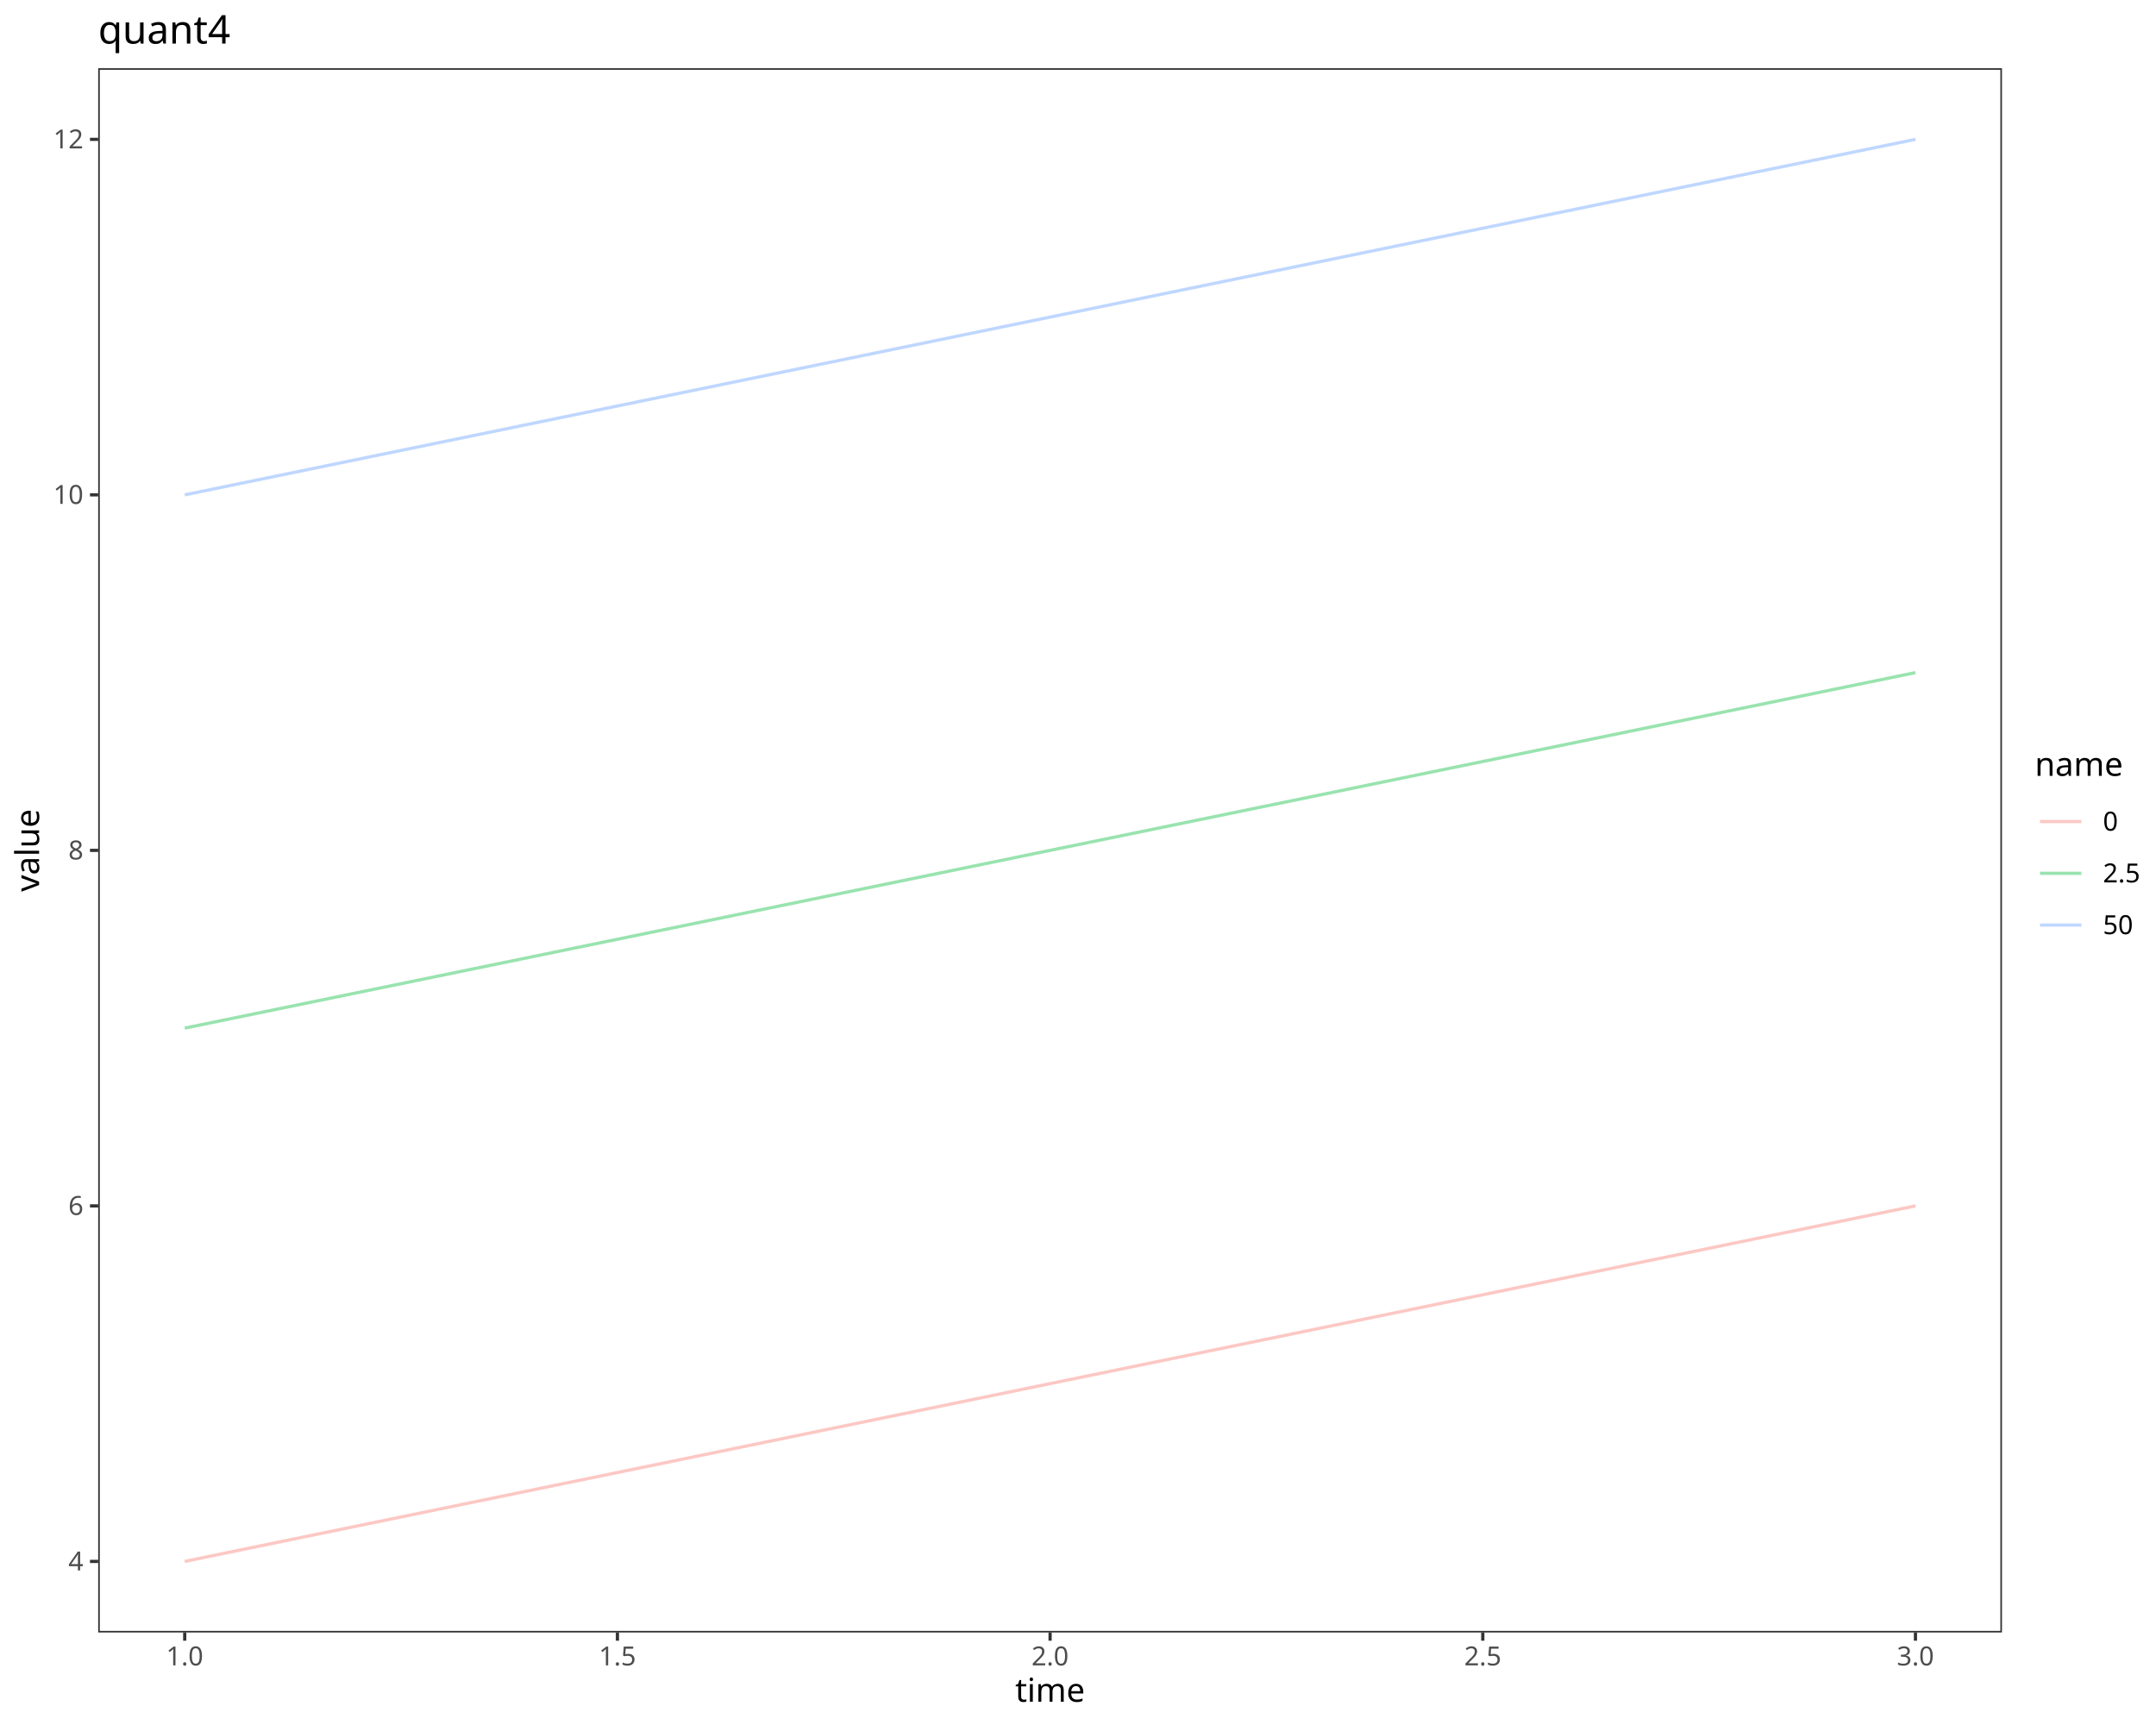
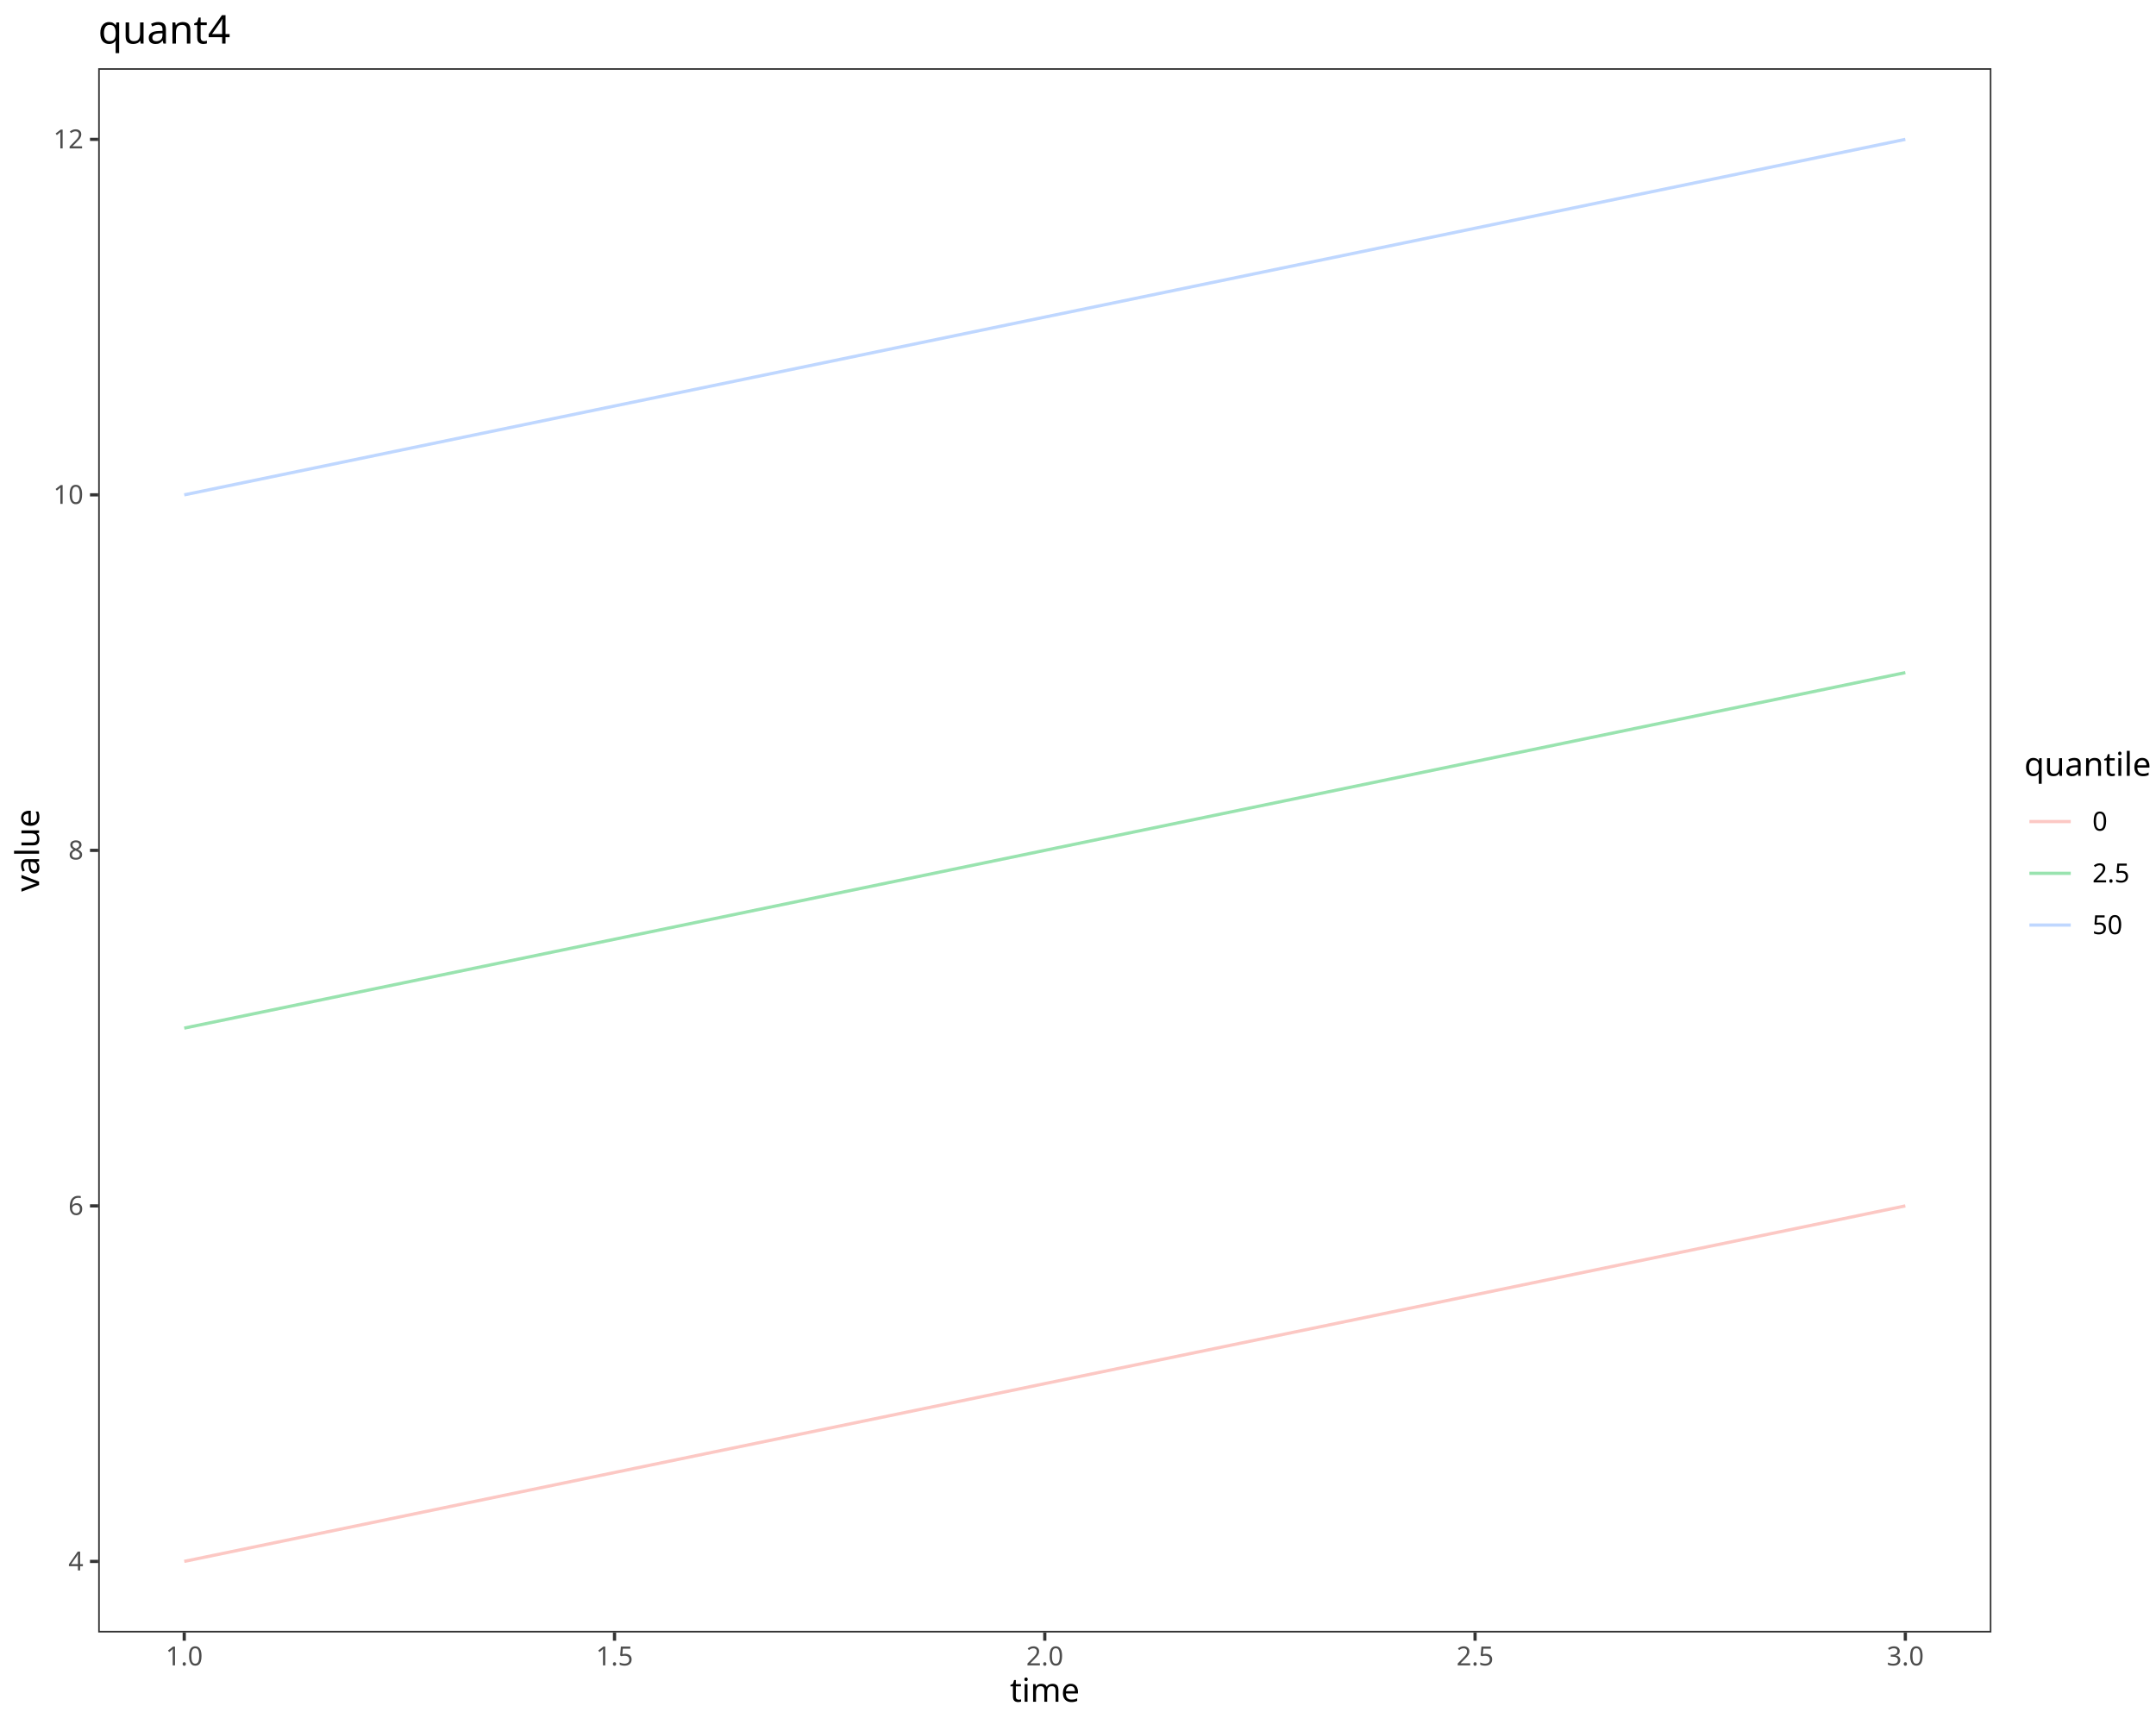
<svg xmlns="http://www.w3.org/2000/svg" class="svglite" data-engine-version="2.0" width="720.00pt" height="576.00pt" viewBox="0 0 720.00 576.00">
  <defs>
    <style type="text/css">
    .svglite line, .svglite polyline, .svglite polygon, .svglite path, .svglite rect, .svglite circle {
      fill: none;
      stroke: #000000;
      stroke-linecap: round;
      stroke-linejoin: round;
      stroke-miterlimit: 10.00;
    }
  </style>
  </defs>
  <rect width="100%" height="100%" style="stroke: none; fill: #FFFFFF;" />
  <defs>
    <clipPath id="cpMC4wMHw3MjAuMDB8MC4wMHw1NzYuMDA=">
      <rect x="0.00" y="0.00" width="720.00" height="576.00" />
    </clipPath>
  </defs>
  <g clip-path="url(#cpMC4wMHw3MjAuMDB8MC4wMHw1NzYuMDA=)">
    <rect x="0.00" y="0.00" width="720.00" height="576.00" style="stroke-width: 1.07; stroke: #FFFFFF; fill: #FFFFFF;" />
  </g>
  <defs>
-     <clipPath id="cpMzIuNzl8NjY4LjU3fDIyLjc4fDU0NS4xMQ==">
-       <rect x="32.79" y="22.78" width="635.77" height="522.33" />
+     <clipPath id="cpMzIuNzl8NjY1LjAzfDIyLjc4fDU0NS4xMQ==">
+       <rect x="32.79" y="22.78" width="632.24" height="522.33" />
    </clipPath>
  </defs>
-   <g clip-path="url(#cpMzIuNzl8NjY4LjU3fDIyLjc4fDU0NS4xMQ==)">
-     <rect x="32.79" y="22.78" width="635.77" height="522.33" style="stroke-width: 1.07; stroke: none; fill: #FFFFFF;" />
-     <polyline points="61.69,521.37 350.68,462.01 639.67,402.66 " style="stroke-width: 1.07; stroke: #F8766D; stroke-opacity: 0.40; stroke-linecap: butt;" />
-     <polyline points="61.69,343.30 350.68,283.95 639.67,224.59 " style="stroke-width: 1.07; stroke: #00BA38; stroke-opacity: 0.40; stroke-linecap: butt;" />
-     <polyline points="61.69,165.24 350.68,105.88 639.67,46.53 " style="stroke-width: 1.07; stroke: #619CFF; stroke-opacity: 0.40; stroke-linecap: butt;" />
-     <rect x="32.79" y="22.78" width="635.77" height="522.33" style="stroke-width: 1.07; stroke: #333333;" />
+   <g clip-path="url(#cpMzIuNzl8NjY1LjAzfDIyLjc4fDU0NS4xMQ==)">
+     <rect x="32.79" y="22.78" width="632.24" height="522.33" style="stroke-width: 1.07; stroke: none; fill: #FFFFFF;" />
+     <polyline points="61.53,521.37 348.91,462.01 636.29,402.66 " style="stroke-width: 1.07; stroke: #F8766D; stroke-opacity: 0.40; stroke-linecap: butt;" />
+     <polyline points="61.53,343.30 348.91,283.95 636.29,224.59 " style="stroke-width: 1.07; stroke: #00BA38; stroke-opacity: 0.40; stroke-linecap: butt;" />
+     <polyline points="61.53,165.24 348.91,105.88 636.29,46.53 " style="stroke-width: 1.07; stroke: #619CFF; stroke-opacity: 0.40; stroke-linecap: butt;" />
+     <rect x="32.79" y="22.78" width="632.24" height="522.33" style="stroke-width: 1.07; stroke: #333333;" />
  </g>
  <g clip-path="url(#cpMC4wMHw3MjAuMDB8MC4wMHw1NzYuMDA=)">
    <text x="27.86" y="524.40" text-anchor="end" style="font-size: 8.80px; fill: #4D4D4D; font-family: sans;" textLength="4.89px" lengthAdjust="spacingAndGlyphs">4</text>
    <text x="27.86" y="405.69" text-anchor="end" style="font-size: 8.80px; fill: #4D4D4D; font-family: sans;" textLength="4.89px" lengthAdjust="spacingAndGlyphs">6</text>
    <text x="27.86" y="286.98" text-anchor="end" style="font-size: 8.80px; fill: #4D4D4D; font-family: sans;" textLength="4.89px" lengthAdjust="spacingAndGlyphs">8</text>
    <text x="27.86" y="168.26" text-anchor="end" style="font-size: 8.80px; fill: #4D4D4D; font-family: sans;" textLength="9.79px" lengthAdjust="spacingAndGlyphs">10</text>
    <text x="27.86" y="49.55" text-anchor="end" style="font-size: 8.80px; fill: #4D4D4D; font-family: sans;" textLength="9.79px" lengthAdjust="spacingAndGlyphs">12</text>
    <polyline points="30.05,521.37 32.79,521.37 " style="stroke-width: 1.07; stroke: #333333; stroke-linecap: butt;" />
    <polyline points="30.05,402.66 32.79,402.66 " style="stroke-width: 1.07; stroke: #333333; stroke-linecap: butt;" />
    <polyline points="30.05,283.95 32.79,283.95 " style="stroke-width: 1.07; stroke: #333333; stroke-linecap: butt;" />
    <polyline points="30.05,165.24 32.79,165.24 " style="stroke-width: 1.07; stroke: #333333; stroke-linecap: butt;" />
    <polyline points="30.05,46.53 32.79,46.53 " style="stroke-width: 1.07; stroke: #333333; stroke-linecap: butt;" />
-     <polyline points="61.69,547.85 61.69,545.11 " style="stroke-width: 1.07; stroke: #333333; stroke-linecap: butt;" />
-     <polyline points="206.19,547.85 206.19,545.11 " style="stroke-width: 1.07; stroke: #333333; stroke-linecap: butt;" />
-     <polyline points="350.68,547.85 350.68,545.11 " style="stroke-width: 1.07; stroke: #333333; stroke-linecap: butt;" />
-     <polyline points="495.18,547.85 495.18,545.11 " style="stroke-width: 1.07; stroke: #333333; stroke-linecap: butt;" />
-     <polyline points="639.67,547.85 639.67,545.11 " style="stroke-width: 1.07; stroke: #333333; stroke-linecap: butt;" />
-     <text x="61.69" y="556.10" text-anchor="middle" style="font-size: 8.80px; fill: #4D4D4D; font-family: sans;" textLength="12.23px" lengthAdjust="spacingAndGlyphs">1.0</text>
-     <text x="206.19" y="556.10" text-anchor="middle" style="font-size: 8.80px; fill: #4D4D4D; font-family: sans;" textLength="12.23px" lengthAdjust="spacingAndGlyphs">1.5</text>
-     <text x="350.68" y="556.10" text-anchor="middle" style="font-size: 8.80px; fill: #4D4D4D; font-family: sans;" textLength="12.23px" lengthAdjust="spacingAndGlyphs">2.0</text>
-     <text x="495.18" y="556.10" text-anchor="middle" style="font-size: 8.80px; fill: #4D4D4D; font-family: sans;" textLength="12.23px" lengthAdjust="spacingAndGlyphs">2.5</text>
-     <text x="639.67" y="556.10" text-anchor="middle" style="font-size: 8.80px; fill: #4D4D4D; font-family: sans;" textLength="12.23px" lengthAdjust="spacingAndGlyphs">3.0</text>
-     <text x="350.68" y="568.24" text-anchor="middle" style="font-size: 11.00px; font-family: sans;" textLength="20.78px" lengthAdjust="spacingAndGlyphs">time</text>
+     <polyline points="61.53,547.85 61.53,545.11 " style="stroke-width: 1.07; stroke: #333333; stroke-linecap: butt;" />
+     <polyline points="205.22,547.85 205.22,545.11 " style="stroke-width: 1.07; stroke: #333333; stroke-linecap: butt;" />
+     <polyline points="348.91,547.85 348.91,545.11 " style="stroke-width: 1.07; stroke: #333333; stroke-linecap: butt;" />
+     <polyline points="492.60,547.85 492.60,545.11 " style="stroke-width: 1.07; stroke: #333333; stroke-linecap: butt;" />
+     <polyline points="636.29,547.85 636.29,545.11 " style="stroke-width: 1.07; stroke: #333333; stroke-linecap: butt;" />
+     <text x="61.53" y="556.10" text-anchor="middle" style="font-size: 8.80px; fill: #4D4D4D; font-family: sans;" textLength="12.23px" lengthAdjust="spacingAndGlyphs">1.0</text>
+     <text x="205.22" y="556.10" text-anchor="middle" style="font-size: 8.80px; fill: #4D4D4D; font-family: sans;" textLength="12.23px" lengthAdjust="spacingAndGlyphs">1.5</text>
+     <text x="348.91" y="556.10" text-anchor="middle" style="font-size: 8.80px; fill: #4D4D4D; font-family: sans;" textLength="12.23px" lengthAdjust="spacingAndGlyphs">2.0</text>
+     <text x="492.60" y="556.10" text-anchor="middle" style="font-size: 8.80px; fill: #4D4D4D; font-family: sans;" textLength="12.23px" lengthAdjust="spacingAndGlyphs">2.5</text>
+     <text x="636.29" y="556.10" text-anchor="middle" style="font-size: 8.80px; fill: #4D4D4D; font-family: sans;" textLength="12.23px" lengthAdjust="spacingAndGlyphs">3.0</text>
+     <text x="348.91" y="568.24" text-anchor="middle" style="font-size: 11.00px; font-family: sans;" textLength="20.78px" lengthAdjust="spacingAndGlyphs">time</text>
    <text transform="translate(13.05,283.95) rotate(-90)" text-anchor="middle" style="font-size: 11.00px; font-family: sans;" textLength="26.30px" lengthAdjust="spacingAndGlyphs">value</text>
-     <rect x="679.53" y="250.36" width="34.99" height="67.17" style="stroke-width: 1.07; stroke: none; fill: #FFFFFF;" />
-     <text x="679.53" y="259.07" style="font-size: 11.00px; font-family: sans;" textLength="27.52px" lengthAdjust="spacingAndGlyphs">name</text>
-     <rect x="679.53" y="265.69" width="17.28" height="17.28" style="stroke-width: 1.07; stroke: none; fill: #FFFFFF;" />
-     <line x1="681.26" y1="274.33" x2="695.08" y2="274.33" style="stroke-width: 1.07; stroke: #F8766D; stroke-opacity: 0.40; stroke-linecap: butt;" />
-     <rect x="679.53" y="282.97" width="17.28" height="17.28" style="stroke-width: 1.07; stroke: none; fill: #FFFFFF;" />
-     <line x1="681.26" y1="291.61" x2="695.08" y2="291.61" style="stroke-width: 1.07; stroke: #00BA38; stroke-opacity: 0.40; stroke-linecap: butt;" />
-     <rect x="679.53" y="300.25" width="17.28" height="17.28" style="stroke-width: 1.07; stroke: none; fill: #FFFFFF;" />
-     <line x1="681.26" y1="308.89" x2="695.08" y2="308.89" style="stroke-width: 1.07; stroke: #619CFF; stroke-opacity: 0.40; stroke-linecap: butt;" />
-     <text x="702.29" y="277.36" style="font-size: 8.80px; font-family: sans;" textLength="4.89px" lengthAdjust="spacingAndGlyphs">0</text>
-     <text x="702.29" y="294.64" style="font-size: 8.80px; font-family: sans;" textLength="12.23px" lengthAdjust="spacingAndGlyphs">2.5</text>
-     <text x="702.29" y="311.92" style="font-size: 8.80px; font-family: sans;" textLength="9.79px" lengthAdjust="spacingAndGlyphs">50</text>
+     <rect x="675.99" y="250.36" width="38.53" height="67.17" style="stroke-width: 1.07; stroke: none; fill: #FFFFFF;" />
+     <text x="675.99" y="259.07" style="font-size: 11.00px; font-family: sans;" textLength="38.53px" lengthAdjust="spacingAndGlyphs">quantile</text>
+     <rect x="675.99" y="265.69" width="17.28" height="17.28" style="stroke-width: 1.07; stroke: none; fill: #FFFFFF;" />
+     <line x1="677.72" y1="274.33" x2="691.54" y2="274.33" style="stroke-width: 1.07; stroke: #F8766D; stroke-opacity: 0.40; stroke-linecap: butt;" />
+     <rect x="675.99" y="282.97" width="17.28" height="17.28" style="stroke-width: 1.07; stroke: none; fill: #FFFFFF;" />
+     <line x1="677.72" y1="291.61" x2="691.54" y2="291.61" style="stroke-width: 1.07; stroke: #00BA38; stroke-opacity: 0.40; stroke-linecap: butt;" />
+     <rect x="675.99" y="300.25" width="17.28" height="17.28" style="stroke-width: 1.07; stroke: none; fill: #FFFFFF;" />
+     <line x1="677.72" y1="308.89" x2="691.54" y2="308.89" style="stroke-width: 1.07; stroke: #619CFF; stroke-opacity: 0.40; stroke-linecap: butt;" />
+     <text x="698.75" y="277.36" style="font-size: 8.80px; font-family: sans;" textLength="4.89px" lengthAdjust="spacingAndGlyphs">0</text>
+     <text x="698.75" y="294.64" style="font-size: 8.80px; font-family: sans;" textLength="12.23px" lengthAdjust="spacingAndGlyphs">2.5</text>
+     <text x="698.75" y="311.92" style="font-size: 8.80px; font-family: sans;" textLength="9.79px" lengthAdjust="spacingAndGlyphs">50</text>
    <text x="32.79" y="14.56" style="font-size: 13.20px; font-family: sans;" textLength="40.38px" lengthAdjust="spacingAndGlyphs">quant4</text>
  </g>
</svg>
